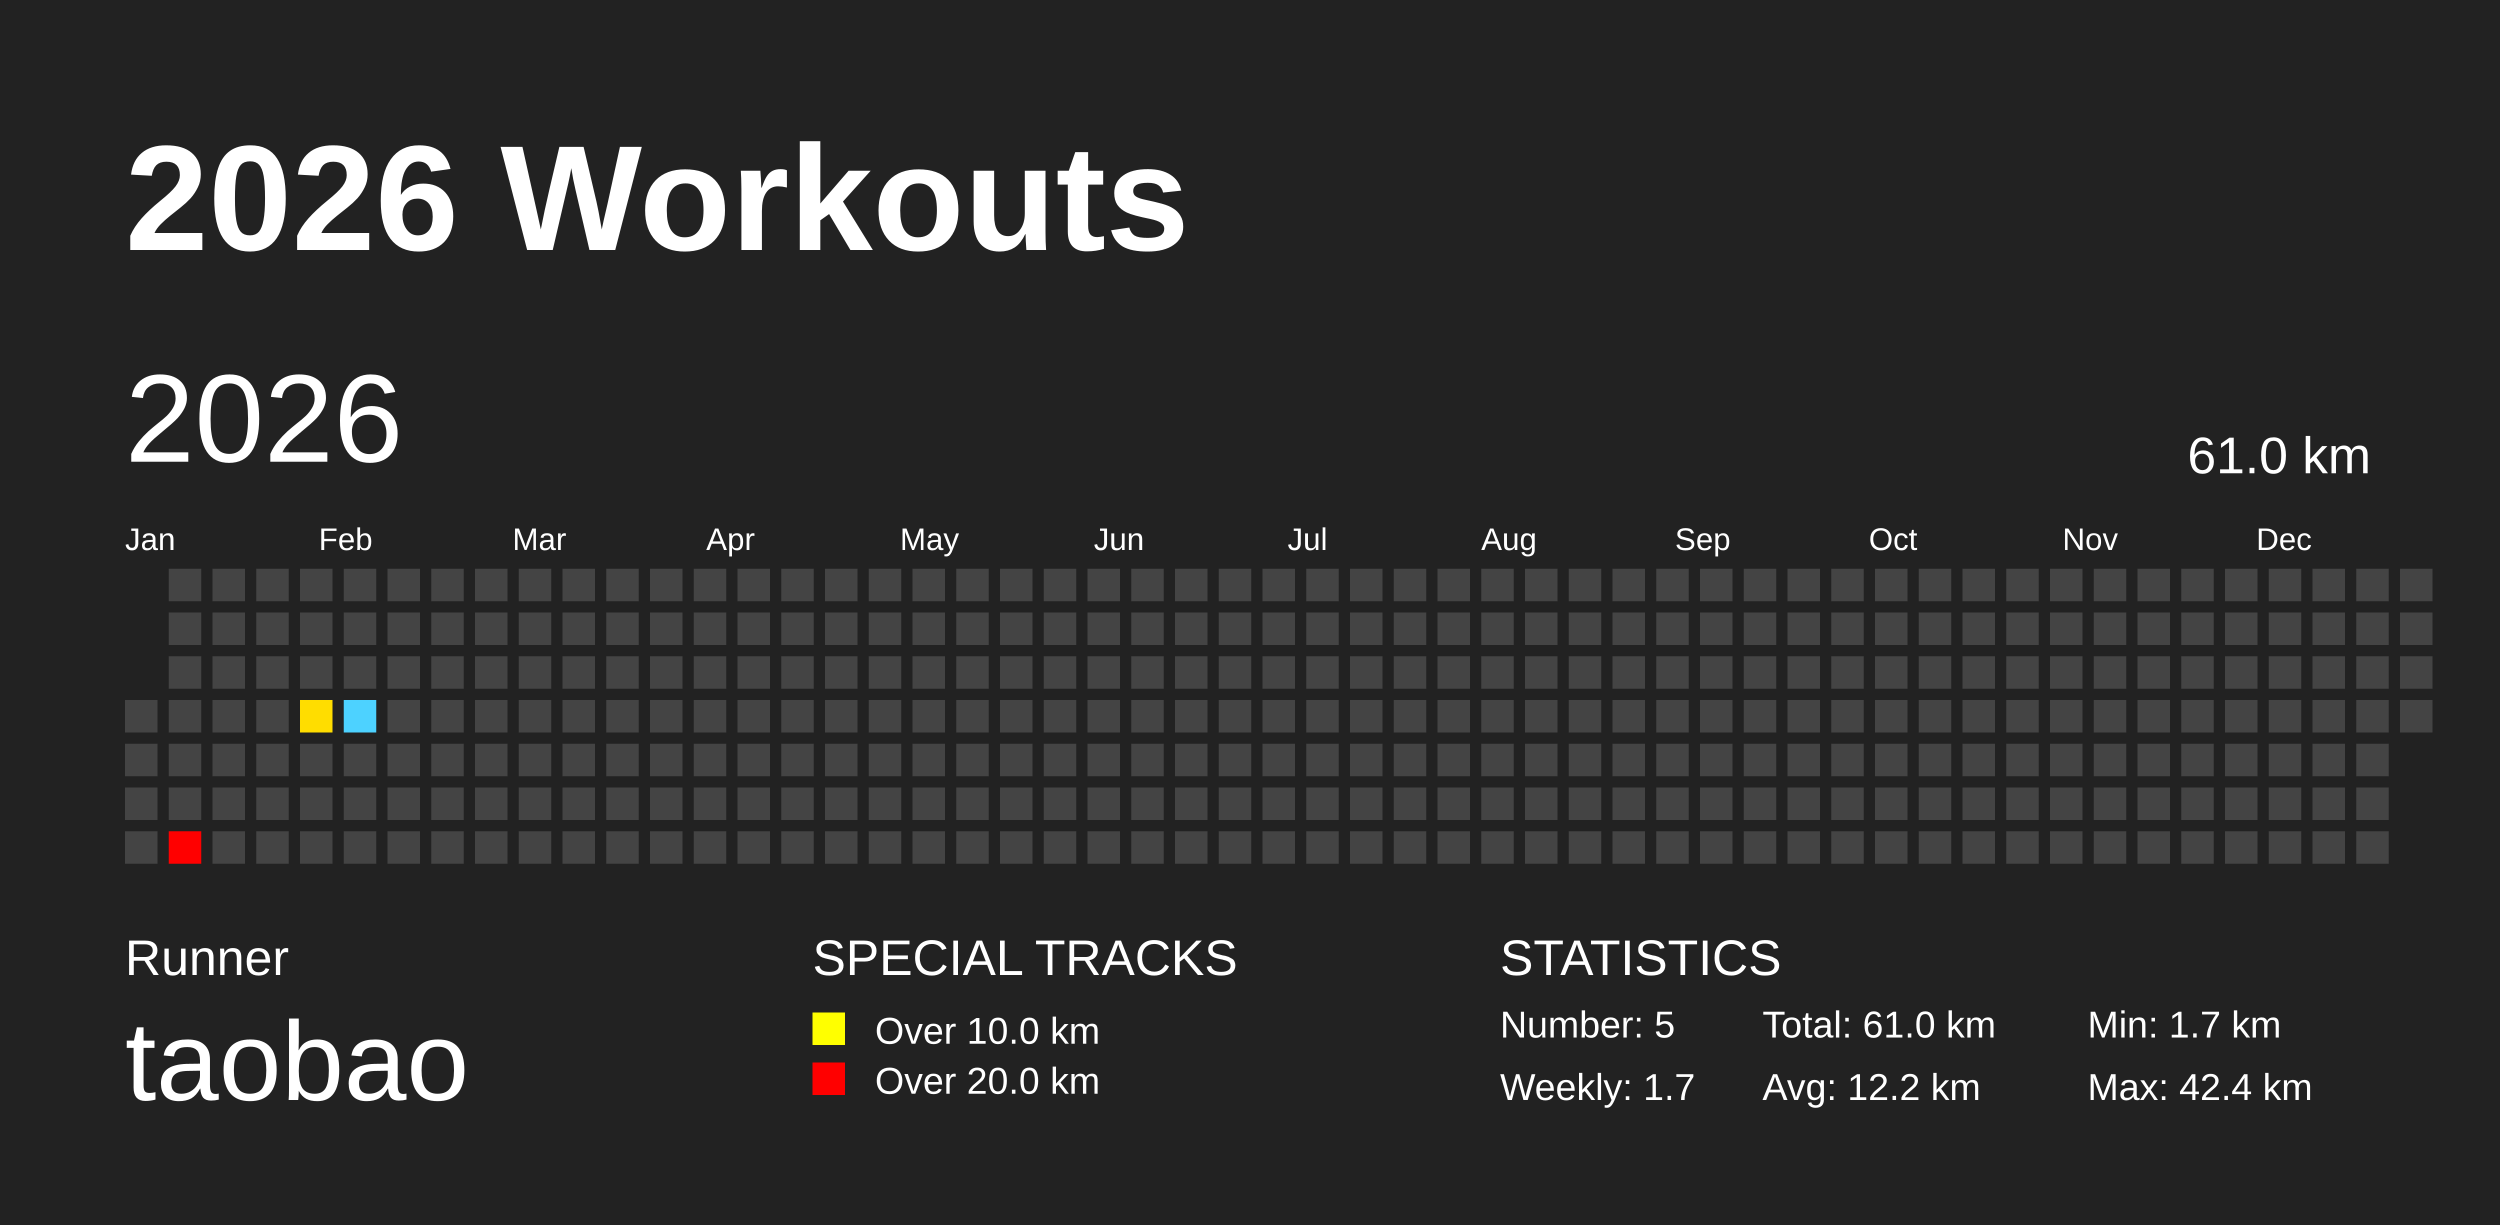
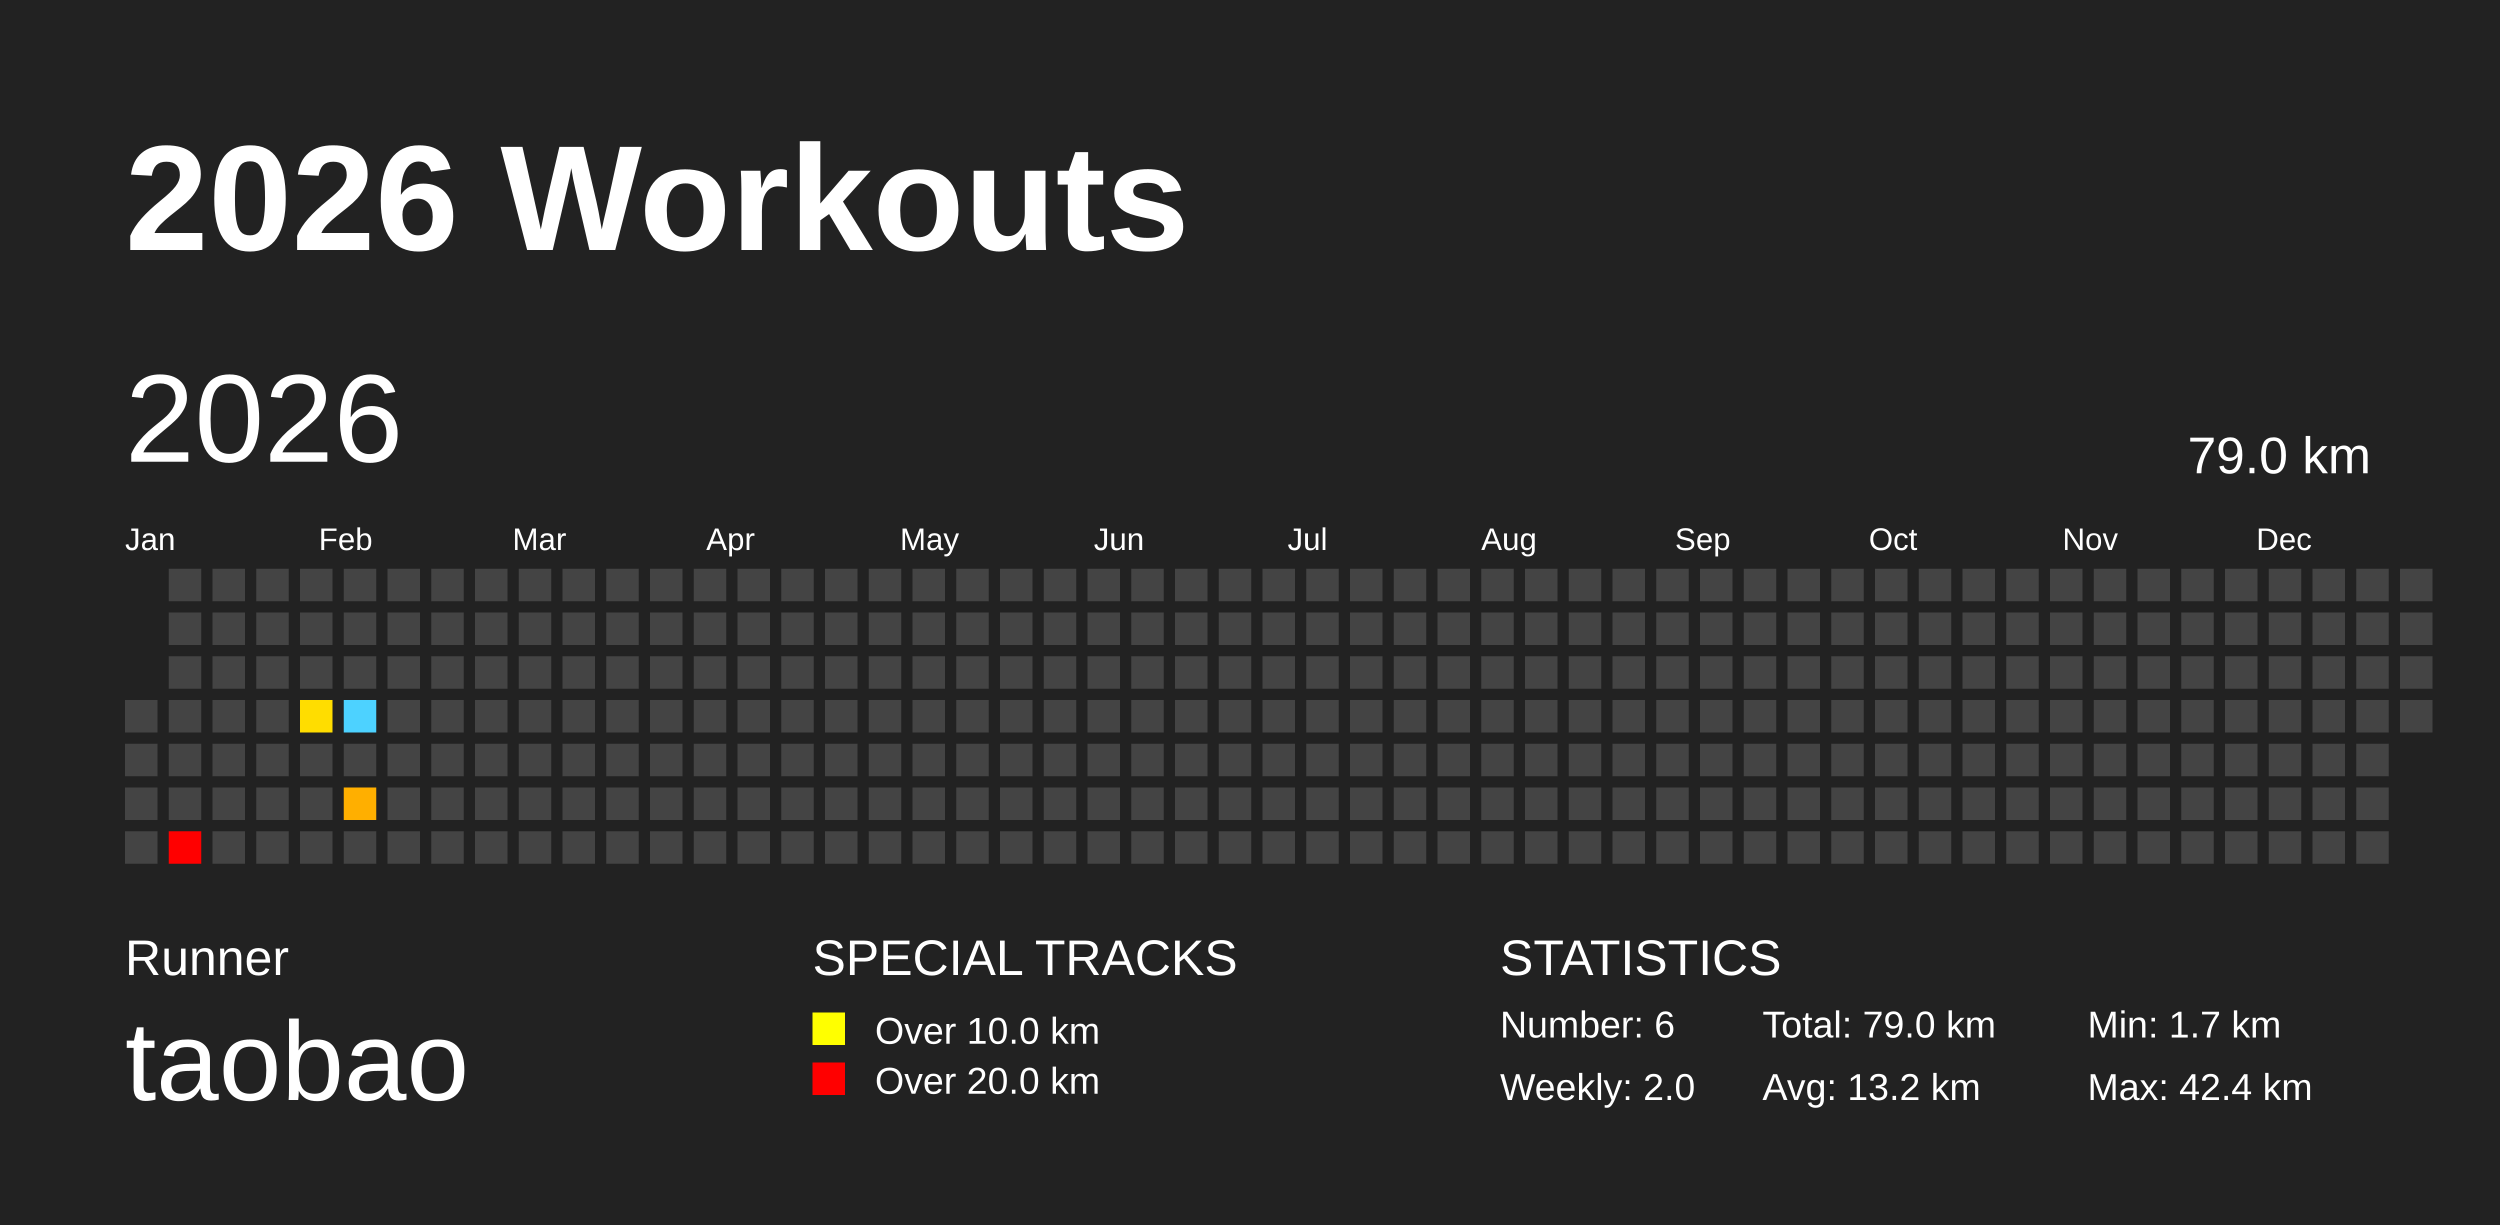
<svg xmlns="http://www.w3.org/2000/svg" baseProfile="full" height="98mm" version="1.1" viewBox="0,0,200,98" width="200mm">
  <defs />
  <rect fill="#222222" height="98" width="200" x="0" y="0" />
  <text fill="#FFFFFF" style="font-size:12px; font-family:Arial; font-weight:bold;" x="10" y="20">2026 Workouts</text>
  <text fill="#FFFFFF" style="font-size:4px; font-family:Arial" x="10" y="78">Runner</text>
  <text fill="#FFFFFF" style="font-size:9px; font-family:Arial" x="10" y="88">taobao</text>
  <text fill="#FFFFFF" style="font-size:4px; font-family:Arial" x="65" y="78">SPECIAL TRACKS</text>
  <rect fill="yellow" height="2.6" width="2.6" x="65" y="81" />
  <text fill="#FFFFFF" style="font-size:3px; font-family:Arial" x="70" y="83.5">Over 10.0 km</text>
  <rect fill="red" height="2.6" width="2.6" x="65" y="85" />
  <text fill="#FFFFFF" style="font-size:3px; font-family:Arial" x="70" y="87.5">Over 20.0 km</text>
  <text fill="#FFFFFF" style="font-size:4px; font-family:Arial" x="120" y="78">STATISTICS</text>
-   <text fill="#FFFFFF" style="font-size:3px; font-family:Arial" x="120" y="83">Number: 5</text>
-   <text fill="#FFFFFF" style="font-size:3px; font-family:Arial" x="120" y="88">Weekly: 1.7</text>
-   <text fill="#FFFFFF" style="font-size:3px; font-family:Arial" x="141" y="83">Total: 61.0 km</text>
-   <text fill="#FFFFFF" style="font-size:3px; font-family:Arial" x="141" y="88">Avg: 12.2 km</text>
+   <text fill="#FFFFFF" style="font-size:3px; font-family:Arial" x="120" y="83">Number: 6</text>
+   <text fill="#FFFFFF" style="font-size:3px; font-family:Arial" x="120" y="88">Weekly: 2.0</text>
+   <text fill="#FFFFFF" style="font-size:3px; font-family:Arial" x="141" y="83">Total: 79.0 km</text>
+   <text fill="#FFFFFF" style="font-size:3px; font-family:Arial" x="141" y="88">Avg: 13.2 km</text>
  <text fill="#FFFFFF" style="font-size:3px; font-family:Arial" x="167" y="83">Min: 1.7 km</text>
  <text fill="#FFFFFF" style="font-size:3px; font-family:Arial" x="167" y="88">Max: 42.4 km</text>
  <text dominant-baseline="hanging" fill="#FFFFFF" style="font-size:10.0px; font-family:Arial;" x="10" y="30">2026</text>
-   <text dominant-baseline="hanging" fill="#FFFFFF" style="font-size:4.125px; font-family:Arial;" x="175" y="35">61.0 km</text>
+   <text dominant-baseline="hanging" fill="#FFFFFF" style="font-size:4.125px; font-family:Arial;" x="175" y="35">79.0 km</text>
  <text fill="#FFFFFF" style="font-size:2.5px; font-family:Arial" x="10.0" y="44">Jan</text>
  <text fill="#FFFFFF" style="font-size:2.5px; font-family:Arial" x="25.5" y="44">Feb</text>
  <text fill="#FFFFFF" style="font-size:2.5px; font-family:Arial" x="41.0" y="44">Mar</text>
  <text fill="#FFFFFF" style="font-size:2.5px; font-family:Arial" x="56.5" y="44">Apr</text>
  <text fill="#FFFFFF" style="font-size:2.5px; font-family:Arial" x="72.0" y="44">May</text>
  <text fill="#FFFFFF" style="font-size:2.5px; font-family:Arial" x="87.5" y="44">Jun</text>
  <text fill="#FFFFFF" style="font-size:2.5px; font-family:Arial" x="103.0" y="44">Jul</text>
  <text fill="#FFFFFF" style="font-size:2.5px; font-family:Arial" x="118.5" y="44">Aug</text>
  <text fill="#FFFFFF" style="font-size:2.5px; font-family:Arial" x="134.0" y="44">Sep</text>
  <text fill="#FFFFFF" style="font-size:2.5px; font-family:Arial" x="149.5" y="44">Oct</text>
  <text fill="#FFFFFF" style="font-size:2.5px; font-family:Arial" x="165.0" y="44">Nov</text>
  <text fill="#FFFFFF" style="font-size:2.5px; font-family:Arial" x="180.5" y="44">Dec</text>
  <rect fill="#444444" height="2.6" width="2.6" x="10.0" y="56.0" />
  <rect fill="#444444" height="2.6" width="2.6" x="10.0" y="59.5" />
  <rect fill="#444444" height="2.6" width="2.6" x="10.0" y="63.0" />
  <rect fill="#444444" height="2.6" width="2.6" x="10.0" y="66.5" />
  <rect fill="#444444" height="2.6" width="2.6" x="13.5" y="45.5" />
  <rect fill="#444444" height="2.6" width="2.6" x="13.5" y="49.0" />
  <rect fill="#444444" height="2.6" width="2.6" x="13.5" y="52.5" />
  <rect fill="#444444" height="2.6" width="2.6" x="13.5" y="56.0" />
  <rect fill="#444444" height="2.6" width="2.6" x="13.5" y="59.5" />
  <rect fill="#444444" height="2.6" width="2.6" x="13.5" y="63.0" />
  <rect fill="red" height="2.6" width="2.6" x="13.5" y="66.5" />
  <rect fill="#444444" height="2.6" width="2.6" x="17.0" y="45.5" />
  <rect fill="#444444" height="2.6" width="2.6" x="17.0" y="49.0" />
  <rect fill="#444444" height="2.6" width="2.6" x="17.0" y="52.5" />
  <rect fill="#444444" height="2.6" width="2.6" x="17.0" y="56.0" />
  <rect fill="#444444" height="2.6" width="2.6" x="17.0" y="59.5" />
  <rect fill="#444444" height="2.6" width="2.6" x="17.0" y="63.0" />
  <rect fill="#444444" height="2.6" width="2.6" x="17.0" y="66.5" />
  <rect fill="#444444" height="2.6" width="2.6" x="20.5" y="45.5" />
  <rect fill="#444444" height="2.6" width="2.6" x="20.5" y="49.0" />
  <rect fill="#444444" height="2.6" width="2.6" x="20.5" y="52.5" />
  <rect fill="#444444" height="2.6" width="2.6" x="20.5" y="56.0" />
  <rect fill="#444444" height="2.6" width="2.6" x="20.5" y="59.5" />
  <rect fill="#444444" height="2.6" width="2.6" x="20.5" y="63.0" />
  <rect fill="#444444" height="2.6" width="2.6" x="20.5" y="66.5" />
  <rect fill="#444444" height="2.6" width="2.6" x="24.0" y="45.5" />
  <rect fill="#444444" height="2.6" width="2.6" x="24.0" y="49.0" />
  <rect fill="#444444" height="2.6" width="2.6" x="24.0" y="52.5" />
  <rect fill="#ffdd00" height="2.6" width="2.6" x="24.0" y="56.0" />
  <rect fill="#444444" height="2.6" width="2.6" x="24.0" y="59.5" />
  <rect fill="#444444" height="2.6" width="2.6" x="24.0" y="63.0" />
  <rect fill="#444444" height="2.6" width="2.6" x="24.0" y="66.5" />
  <rect fill="#444444" height="2.6" width="2.6" x="27.5" y="45.5" />
  <rect fill="#444444" height="2.6" width="2.6" x="27.5" y="49.0" />
  <rect fill="#444444" height="2.6" width="2.6" x="27.5" y="52.5" />
  <rect fill="#4dd2ff" height="2.6" width="2.6" x="27.5" y="56.0" />
  <rect fill="#444444" height="2.6" width="2.6" x="27.5" y="59.5" />
-   <rect fill="#444444" height="2.6" width="2.6" x="27.5" y="63.0" />
+   <rect fill="#ffaf00" height="2.6" width="2.6" x="27.5" y="63.0" />
  <rect fill="#444444" height="2.6" width="2.6" x="27.5" y="66.5" />
  <rect fill="#444444" height="2.6" width="2.6" x="31.0" y="45.5" />
  <rect fill="#444444" height="2.6" width="2.6" x="31.0" y="49.0" />
  <rect fill="#444444" height="2.6" width="2.6" x="31.0" y="52.5" />
  <rect fill="#444444" height="2.6" width="2.6" x="31.0" y="56.0" />
  <rect fill="#444444" height="2.6" width="2.6" x="31.0" y="59.5" />
  <rect fill="#444444" height="2.6" width="2.6" x="31.0" y="63.0" />
  <rect fill="#444444" height="2.6" width="2.6" x="31.0" y="66.5" />
  <rect fill="#444444" height="2.6" width="2.6" x="34.5" y="45.5" />
  <rect fill="#444444" height="2.6" width="2.6" x="34.5" y="49.0" />
  <rect fill="#444444" height="2.6" width="2.6" x="34.5" y="52.5" />
  <rect fill="#444444" height="2.6" width="2.6" x="34.5" y="56.0" />
  <rect fill="#444444" height="2.6" width="2.6" x="34.5" y="59.5" />
  <rect fill="#444444" height="2.6" width="2.6" x="34.5" y="63.0" />
  <rect fill="#444444" height="2.6" width="2.6" x="34.5" y="66.5" />
  <rect fill="#444444" height="2.6" width="2.6" x="38.0" y="45.5" />
  <rect fill="#444444" height="2.6" width="2.6" x="38.0" y="49.0" />
  <rect fill="#444444" height="2.6" width="2.6" x="38.0" y="52.5" />
  <rect fill="#444444" height="2.6" width="2.6" x="38.0" y="56.0" />
  <rect fill="#444444" height="2.6" width="2.6" x="38.0" y="59.5" />
  <rect fill="#444444" height="2.6" width="2.6" x="38.0" y="63.0" />
  <rect fill="#444444" height="2.6" width="2.6" x="38.0" y="66.5" />
  <rect fill="#444444" height="2.6" width="2.6" x="41.5" y="45.5" />
  <rect fill="#444444" height="2.6" width="2.6" x="41.5" y="49.0" />
  <rect fill="#444444" height="2.6" width="2.6" x="41.5" y="52.5" />
  <rect fill="#444444" height="2.6" width="2.6" x="41.5" y="56.0" />
  <rect fill="#444444" height="2.6" width="2.6" x="41.5" y="59.5" />
  <rect fill="#444444" height="2.6" width="2.6" x="41.5" y="63.0" />
  <rect fill="#444444" height="2.6" width="2.6" x="41.5" y="66.5" />
  <rect fill="#444444" height="2.6" width="2.6" x="45.0" y="45.5" />
  <rect fill="#444444" height="2.6" width="2.6" x="45.0" y="49.0" />
  <rect fill="#444444" height="2.6" width="2.6" x="45.0" y="52.5" />
  <rect fill="#444444" height="2.6" width="2.6" x="45.0" y="56.0" />
  <rect fill="#444444" height="2.6" width="2.6" x="45.0" y="59.5" />
  <rect fill="#444444" height="2.6" width="2.6" x="45.0" y="63.0" />
  <rect fill="#444444" height="2.6" width="2.6" x="45.0" y="66.5" />
  <rect fill="#444444" height="2.6" width="2.6" x="48.5" y="45.5" />
  <rect fill="#444444" height="2.6" width="2.6" x="48.5" y="49.0" />
  <rect fill="#444444" height="2.6" width="2.6" x="48.5" y="52.5" />
  <rect fill="#444444" height="2.6" width="2.6" x="48.5" y="56.0" />
  <rect fill="#444444" height="2.6" width="2.6" x="48.5" y="59.5" />
  <rect fill="#444444" height="2.6" width="2.6" x="48.5" y="63.0" />
  <rect fill="#444444" height="2.6" width="2.6" x="48.5" y="66.5" />
  <rect fill="#444444" height="2.6" width="2.6" x="52.0" y="45.5" />
  <rect fill="#444444" height="2.6" width="2.6" x="52.0" y="49.0" />
  <rect fill="#444444" height="2.6" width="2.6" x="52.0" y="52.5" />
  <rect fill="#444444" height="2.6" width="2.6" x="52.0" y="56.0" />
  <rect fill="#444444" height="2.6" width="2.6" x="52.0" y="59.5" />
  <rect fill="#444444" height="2.6" width="2.6" x="52.0" y="63.0" />
  <rect fill="#444444" height="2.6" width="2.6" x="52.0" y="66.5" />
  <rect fill="#444444" height="2.6" width="2.6" x="55.5" y="45.5" />
  <rect fill="#444444" height="2.6" width="2.6" x="55.5" y="49.0" />
  <rect fill="#444444" height="2.6" width="2.6" x="55.5" y="52.5" />
  <rect fill="#444444" height="2.6" width="2.6" x="55.5" y="56.0" />
  <rect fill="#444444" height="2.6" width="2.6" x="55.5" y="59.5" />
  <rect fill="#444444" height="2.6" width="2.6" x="55.5" y="63.0" />
  <rect fill="#444444" height="2.6" width="2.6" x="55.5" y="66.5" />
  <rect fill="#444444" height="2.6" width="2.6" x="59.0" y="45.5" />
  <rect fill="#444444" height="2.6" width="2.6" x="59.0" y="49.0" />
  <rect fill="#444444" height="2.6" width="2.6" x="59.0" y="52.5" />
  <rect fill="#444444" height="2.6" width="2.6" x="59.0" y="56.0" />
  <rect fill="#444444" height="2.6" width="2.6" x="59.0" y="59.5" />
  <rect fill="#444444" height="2.6" width="2.6" x="59.0" y="63.0" />
  <rect fill="#444444" height="2.6" width="2.6" x="59.0" y="66.5" />
  <rect fill="#444444" height="2.6" width="2.6" x="62.5" y="45.5" />
  <rect fill="#444444" height="2.6" width="2.6" x="62.5" y="49.0" />
  <rect fill="#444444" height="2.6" width="2.6" x="62.5" y="52.5" />
  <rect fill="#444444" height="2.6" width="2.6" x="62.5" y="56.0" />
  <rect fill="#444444" height="2.6" width="2.6" x="62.5" y="59.5" />
  <rect fill="#444444" height="2.6" width="2.6" x="62.5" y="63.0" />
  <rect fill="#444444" height="2.6" width="2.6" x="62.5" y="66.5" />
  <rect fill="#444444" height="2.6" width="2.6" x="66.0" y="45.5" />
  <rect fill="#444444" height="2.6" width="2.6" x="66.0" y="49.0" />
  <rect fill="#444444" height="2.6" width="2.6" x="66.0" y="52.5" />
  <rect fill="#444444" height="2.6" width="2.6" x="66.0" y="56.0" />
  <rect fill="#444444" height="2.6" width="2.6" x="66.0" y="59.5" />
  <rect fill="#444444" height="2.6" width="2.6" x="66.0" y="63.0" />
  <rect fill="#444444" height="2.6" width="2.6" x="66.0" y="66.5" />
  <rect fill="#444444" height="2.6" width="2.6" x="69.5" y="45.5" />
  <rect fill="#444444" height="2.6" width="2.6" x="69.5" y="49.0" />
  <rect fill="#444444" height="2.6" width="2.6" x="69.5" y="52.5" />
  <rect fill="#444444" height="2.6" width="2.6" x="69.5" y="56.0" />
  <rect fill="#444444" height="2.6" width="2.6" x="69.5" y="59.5" />
  <rect fill="#444444" height="2.6" width="2.6" x="69.5" y="63.0" />
  <rect fill="#444444" height="2.6" width="2.6" x="69.5" y="66.5" />
  <rect fill="#444444" height="2.6" width="2.6" x="73.0" y="45.5" />
  <rect fill="#444444" height="2.6" width="2.6" x="73.0" y="49.0" />
  <rect fill="#444444" height="2.6" width="2.6" x="73.0" y="52.5" />
  <rect fill="#444444" height="2.6" width="2.6" x="73.0" y="56.0" />
  <rect fill="#444444" height="2.6" width="2.6" x="73.0" y="59.5" />
  <rect fill="#444444" height="2.6" width="2.6" x="73.0" y="63.0" />
  <rect fill="#444444" height="2.6" width="2.6" x="73.0" y="66.5" />
  <rect fill="#444444" height="2.6" width="2.6" x="76.5" y="45.5" />
  <rect fill="#444444" height="2.6" width="2.6" x="76.5" y="49.0" />
  <rect fill="#444444" height="2.6" width="2.6" x="76.5" y="52.5" />
  <rect fill="#444444" height="2.6" width="2.6" x="76.5" y="56.0" />
  <rect fill="#444444" height="2.6" width="2.6" x="76.5" y="59.5" />
  <rect fill="#444444" height="2.6" width="2.6" x="76.5" y="63.0" />
  <rect fill="#444444" height="2.6" width="2.6" x="76.5" y="66.5" />
  <rect fill="#444444" height="2.6" width="2.6" x="80.0" y="45.5" />
  <rect fill="#444444" height="2.6" width="2.6" x="80.0" y="49.0" />
  <rect fill="#444444" height="2.6" width="2.6" x="80.0" y="52.5" />
  <rect fill="#444444" height="2.6" width="2.6" x="80.0" y="56.0" />
  <rect fill="#444444" height="2.6" width="2.6" x="80.0" y="59.5" />
  <rect fill="#444444" height="2.6" width="2.6" x="80.0" y="63.0" />
  <rect fill="#444444" height="2.6" width="2.6" x="80.0" y="66.5" />
  <rect fill="#444444" height="2.6" width="2.6" x="83.5" y="45.5" />
  <rect fill="#444444" height="2.6" width="2.6" x="83.5" y="49.0" />
  <rect fill="#444444" height="2.6" width="2.6" x="83.5" y="52.5" />
  <rect fill="#444444" height="2.6" width="2.6" x="83.5" y="56.0" />
  <rect fill="#444444" height="2.6" width="2.6" x="83.5" y="59.5" />
  <rect fill="#444444" height="2.6" width="2.6" x="83.5" y="63.0" />
  <rect fill="#444444" height="2.6" width="2.6" x="83.5" y="66.5" />
  <rect fill="#444444" height="2.6" width="2.6" x="87.0" y="45.5" />
  <rect fill="#444444" height="2.6" width="2.6" x="87.0" y="49.0" />
  <rect fill="#444444" height="2.6" width="2.6" x="87.0" y="52.5" />
  <rect fill="#444444" height="2.6" width="2.6" x="87.0" y="56.0" />
  <rect fill="#444444" height="2.6" width="2.6" x="87.0" y="59.5" />
  <rect fill="#444444" height="2.6" width="2.6" x="87.0" y="63.0" />
  <rect fill="#444444" height="2.6" width="2.6" x="87.0" y="66.5" />
  <rect fill="#444444" height="2.6" width="2.6" x="90.5" y="45.5" />
  <rect fill="#444444" height="2.6" width="2.6" x="90.5" y="49.0" />
  <rect fill="#444444" height="2.6" width="2.6" x="90.5" y="52.5" />
  <rect fill="#444444" height="2.6" width="2.6" x="90.5" y="56.0" />
  <rect fill="#444444" height="2.6" width="2.6" x="90.5" y="59.5" />
  <rect fill="#444444" height="2.6" width="2.6" x="90.5" y="63.0" />
  <rect fill="#444444" height="2.6" width="2.6" x="90.5" y="66.5" />
  <rect fill="#444444" height="2.6" width="2.6" x="94.0" y="45.5" />
  <rect fill="#444444" height="2.6" width="2.6" x="94.0" y="49.0" />
  <rect fill="#444444" height="2.6" width="2.6" x="94.0" y="52.5" />
  <rect fill="#444444" height="2.6" width="2.6" x="94.0" y="56.0" />
  <rect fill="#444444" height="2.6" width="2.6" x="94.0" y="59.5" />
  <rect fill="#444444" height="2.6" width="2.6" x="94.0" y="63.0" />
  <rect fill="#444444" height="2.6" width="2.6" x="94.0" y="66.5" />
  <rect fill="#444444" height="2.6" width="2.6" x="97.5" y="45.5" />
  <rect fill="#444444" height="2.6" width="2.6" x="97.5" y="49.0" />
  <rect fill="#444444" height="2.6" width="2.6" x="97.5" y="52.5" />
  <rect fill="#444444" height="2.6" width="2.6" x="97.5" y="56.0" />
  <rect fill="#444444" height="2.6" width="2.6" x="97.5" y="59.5" />
  <rect fill="#444444" height="2.6" width="2.6" x="97.5" y="63.0" />
  <rect fill="#444444" height="2.6" width="2.6" x="97.5" y="66.5" />
  <rect fill="#444444" height="2.6" width="2.6" x="101.0" y="45.5" />
  <rect fill="#444444" height="2.6" width="2.6" x="101.0" y="49.0" />
  <rect fill="#444444" height="2.6" width="2.6" x="101.0" y="52.5" />
  <rect fill="#444444" height="2.6" width="2.6" x="101.0" y="56.0" />
  <rect fill="#444444" height="2.6" width="2.6" x="101.0" y="59.5" />
  <rect fill="#444444" height="2.6" width="2.6" x="101.0" y="63.0" />
  <rect fill="#444444" height="2.6" width="2.6" x="101.0" y="66.5" />
  <rect fill="#444444" height="2.6" width="2.6" x="104.5" y="45.5" />
  <rect fill="#444444" height="2.6" width="2.6" x="104.5" y="49.0" />
  <rect fill="#444444" height="2.6" width="2.6" x="104.5" y="52.5" />
  <rect fill="#444444" height="2.6" width="2.6" x="104.5" y="56.0" />
  <rect fill="#444444" height="2.6" width="2.6" x="104.5" y="59.5" />
  <rect fill="#444444" height="2.6" width="2.6" x="104.5" y="63.0" />
  <rect fill="#444444" height="2.6" width="2.6" x="104.5" y="66.5" />
  <rect fill="#444444" height="2.6" width="2.6" x="108.0" y="45.5" />
  <rect fill="#444444" height="2.6" width="2.6" x="108.0" y="49.0" />
  <rect fill="#444444" height="2.6" width="2.6" x="108.0" y="52.5" />
  <rect fill="#444444" height="2.6" width="2.6" x="108.0" y="56.0" />
  <rect fill="#444444" height="2.6" width="2.6" x="108.0" y="59.5" />
  <rect fill="#444444" height="2.6" width="2.6" x="108.0" y="63.0" />
  <rect fill="#444444" height="2.6" width="2.6" x="108.0" y="66.5" />
  <rect fill="#444444" height="2.6" width="2.6" x="111.5" y="45.5" />
  <rect fill="#444444" height="2.6" width="2.6" x="111.5" y="49.0" />
  <rect fill="#444444" height="2.6" width="2.6" x="111.5" y="52.5" />
  <rect fill="#444444" height="2.6" width="2.6" x="111.5" y="56.0" />
  <rect fill="#444444" height="2.6" width="2.6" x="111.5" y="59.5" />
  <rect fill="#444444" height="2.6" width="2.6" x="111.5" y="63.0" />
  <rect fill="#444444" height="2.6" width="2.6" x="111.5" y="66.5" />
  <rect fill="#444444" height="2.6" width="2.6" x="115.0" y="45.5" />
  <rect fill="#444444" height="2.6" width="2.6" x="115.0" y="49.0" />
  <rect fill="#444444" height="2.6" width="2.6" x="115.0" y="52.5" />
  <rect fill="#444444" height="2.6" width="2.6" x="115.0" y="56.0" />
  <rect fill="#444444" height="2.6" width="2.6" x="115.0" y="59.5" />
  <rect fill="#444444" height="2.6" width="2.6" x="115.0" y="63.0" />
  <rect fill="#444444" height="2.6" width="2.6" x="115.0" y="66.5" />
  <rect fill="#444444" height="2.6" width="2.6" x="118.5" y="45.5" />
  <rect fill="#444444" height="2.6" width="2.6" x="118.5" y="49.0" />
  <rect fill="#444444" height="2.6" width="2.6" x="118.5" y="52.5" />
  <rect fill="#444444" height="2.6" width="2.6" x="118.5" y="56.0" />
  <rect fill="#444444" height="2.6" width="2.6" x="118.5" y="59.5" />
  <rect fill="#444444" height="2.6" width="2.6" x="118.5" y="63.0" />
  <rect fill="#444444" height="2.6" width="2.6" x="118.5" y="66.5" />
  <rect fill="#444444" height="2.6" width="2.6" x="122.0" y="45.5" />
  <rect fill="#444444" height="2.6" width="2.6" x="122.0" y="49.0" />
  <rect fill="#444444" height="2.6" width="2.6" x="122.0" y="52.5" />
  <rect fill="#444444" height="2.6" width="2.6" x="122.0" y="56.0" />
  <rect fill="#444444" height="2.6" width="2.6" x="122.0" y="59.5" />
  <rect fill="#444444" height="2.6" width="2.6" x="122.0" y="63.0" />
  <rect fill="#444444" height="2.6" width="2.6" x="122.0" y="66.5" />
  <rect fill="#444444" height="2.6" width="2.6" x="125.5" y="45.5" />
  <rect fill="#444444" height="2.6" width="2.6" x="125.5" y="49.0" />
  <rect fill="#444444" height="2.6" width="2.6" x="125.5" y="52.5" />
  <rect fill="#444444" height="2.6" width="2.6" x="125.5" y="56.0" />
  <rect fill="#444444" height="2.6" width="2.6" x="125.5" y="59.5" />
  <rect fill="#444444" height="2.6" width="2.6" x="125.5" y="63.0" />
  <rect fill="#444444" height="2.6" width="2.6" x="125.5" y="66.5" />
  <rect fill="#444444" height="2.6" width="2.6" x="129.0" y="45.5" />
  <rect fill="#444444" height="2.6" width="2.6" x="129.0" y="49.0" />
  <rect fill="#444444" height="2.6" width="2.6" x="129.0" y="52.5" />
  <rect fill="#444444" height="2.6" width="2.6" x="129.0" y="56.0" />
  <rect fill="#444444" height="2.6" width="2.6" x="129.0" y="59.5" />
  <rect fill="#444444" height="2.6" width="2.6" x="129.0" y="63.0" />
  <rect fill="#444444" height="2.6" width="2.6" x="129.0" y="66.5" />
  <rect fill="#444444" height="2.6" width="2.6" x="132.5" y="45.5" />
  <rect fill="#444444" height="2.6" width="2.6" x="132.5" y="49.0" />
  <rect fill="#444444" height="2.6" width="2.6" x="132.5" y="52.5" />
  <rect fill="#444444" height="2.6" width="2.6" x="132.5" y="56.0" />
  <rect fill="#444444" height="2.6" width="2.6" x="132.5" y="59.5" />
  <rect fill="#444444" height="2.6" width="2.6" x="132.5" y="63.0" />
  <rect fill="#444444" height="2.6" width="2.6" x="132.5" y="66.5" />
  <rect fill="#444444" height="2.6" width="2.6" x="136.0" y="45.5" />
  <rect fill="#444444" height="2.6" width="2.6" x="136.0" y="49.0" />
  <rect fill="#444444" height="2.6" width="2.6" x="136.0" y="52.5" />
  <rect fill="#444444" height="2.6" width="2.6" x="136.0" y="56.0" />
  <rect fill="#444444" height="2.6" width="2.6" x="136.0" y="59.5" />
  <rect fill="#444444" height="2.6" width="2.6" x="136.0" y="63.0" />
  <rect fill="#444444" height="2.6" width="2.6" x="136.0" y="66.5" />
  <rect fill="#444444" height="2.6" width="2.6" x="139.5" y="45.5" />
  <rect fill="#444444" height="2.6" width="2.6" x="139.5" y="49.0" />
  <rect fill="#444444" height="2.6" width="2.6" x="139.5" y="52.5" />
  <rect fill="#444444" height="2.6" width="2.6" x="139.5" y="56.0" />
  <rect fill="#444444" height="2.6" width="2.6" x="139.5" y="59.5" />
  <rect fill="#444444" height="2.6" width="2.6" x="139.5" y="63.0" />
  <rect fill="#444444" height="2.6" width="2.6" x="139.5" y="66.5" />
  <rect fill="#444444" height="2.6" width="2.6" x="143.0" y="45.5" />
  <rect fill="#444444" height="2.6" width="2.6" x="143.0" y="49.0" />
  <rect fill="#444444" height="2.6" width="2.6" x="143.0" y="52.5" />
  <rect fill="#444444" height="2.6" width="2.6" x="143.0" y="56.0" />
  <rect fill="#444444" height="2.6" width="2.6" x="143.0" y="59.5" />
  <rect fill="#444444" height="2.6" width="2.6" x="143.0" y="63.0" />
  <rect fill="#444444" height="2.6" width="2.6" x="143.0" y="66.5" />
  <rect fill="#444444" height="2.6" width="2.6" x="146.5" y="45.5" />
  <rect fill="#444444" height="2.6" width="2.6" x="146.5" y="49.0" />
  <rect fill="#444444" height="2.6" width="2.6" x="146.5" y="52.5" />
  <rect fill="#444444" height="2.6" width="2.6" x="146.5" y="56.0" />
  <rect fill="#444444" height="2.6" width="2.6" x="146.5" y="59.5" />
  <rect fill="#444444" height="2.6" width="2.6" x="146.5" y="63.0" />
  <rect fill="#444444" height="2.6" width="2.6" x="146.5" y="66.5" />
  <rect fill="#444444" height="2.6" width="2.6" x="150.0" y="45.5" />
  <rect fill="#444444" height="2.6" width="2.6" x="150.0" y="49.0" />
  <rect fill="#444444" height="2.6" width="2.6" x="150.0" y="52.5" />
  <rect fill="#444444" height="2.6" width="2.6" x="150.0" y="56.0" />
  <rect fill="#444444" height="2.6" width="2.6" x="150.0" y="59.5" />
  <rect fill="#444444" height="2.6" width="2.6" x="150.0" y="63.0" />
  <rect fill="#444444" height="2.6" width="2.6" x="150.0" y="66.5" />
  <rect fill="#444444" height="2.6" width="2.6" x="153.5" y="45.5" />
  <rect fill="#444444" height="2.6" width="2.6" x="153.5" y="49.0" />
  <rect fill="#444444" height="2.6" width="2.6" x="153.5" y="52.5" />
  <rect fill="#444444" height="2.6" width="2.6" x="153.5" y="56.0" />
  <rect fill="#444444" height="2.6" width="2.6" x="153.5" y="59.5" />
  <rect fill="#444444" height="2.6" width="2.6" x="153.5" y="63.0" />
  <rect fill="#444444" height="2.6" width="2.6" x="153.5" y="66.5" />
  <rect fill="#444444" height="2.6" width="2.6" x="157.0" y="45.5" />
  <rect fill="#444444" height="2.6" width="2.6" x="157.0" y="49.0" />
  <rect fill="#444444" height="2.6" width="2.6" x="157.0" y="52.5" />
  <rect fill="#444444" height="2.6" width="2.6" x="157.0" y="56.0" />
  <rect fill="#444444" height="2.6" width="2.6" x="157.0" y="59.5" />
  <rect fill="#444444" height="2.6" width="2.6" x="157.0" y="63.0" />
  <rect fill="#444444" height="2.6" width="2.6" x="157.0" y="66.5" />
  <rect fill="#444444" height="2.6" width="2.6" x="160.5" y="45.5" />
  <rect fill="#444444" height="2.6" width="2.6" x="160.5" y="49.0" />
  <rect fill="#444444" height="2.6" width="2.6" x="160.5" y="52.5" />
  <rect fill="#444444" height="2.6" width="2.6" x="160.5" y="56.0" />
  <rect fill="#444444" height="2.6" width="2.6" x="160.5" y="59.5" />
  <rect fill="#444444" height="2.6" width="2.6" x="160.5" y="63.0" />
  <rect fill="#444444" height="2.6" width="2.6" x="160.5" y="66.5" />
  <rect fill="#444444" height="2.6" width="2.6" x="164.0" y="45.5" />
  <rect fill="#444444" height="2.6" width="2.6" x="164.0" y="49.0" />
  <rect fill="#444444" height="2.6" width="2.6" x="164.0" y="52.5" />
  <rect fill="#444444" height="2.6" width="2.6" x="164.0" y="56.0" />
  <rect fill="#444444" height="2.6" width="2.6" x="164.0" y="59.5" />
  <rect fill="#444444" height="2.6" width="2.6" x="164.0" y="63.0" />
  <rect fill="#444444" height="2.6" width="2.6" x="164.0" y="66.5" />
  <rect fill="#444444" height="2.6" width="2.6" x="167.5" y="45.5" />
  <rect fill="#444444" height="2.6" width="2.6" x="167.5" y="49.0" />
  <rect fill="#444444" height="2.6" width="2.6" x="167.5" y="52.5" />
  <rect fill="#444444" height="2.6" width="2.6" x="167.5" y="56.0" />
  <rect fill="#444444" height="2.6" width="2.6" x="167.5" y="59.5" />
  <rect fill="#444444" height="2.6" width="2.6" x="167.5" y="63.0" />
  <rect fill="#444444" height="2.6" width="2.6" x="167.5" y="66.5" />
  <rect fill="#444444" height="2.6" width="2.6" x="171.0" y="45.5" />
  <rect fill="#444444" height="2.6" width="2.6" x="171.0" y="49.0" />
  <rect fill="#444444" height="2.6" width="2.6" x="171.0" y="52.5" />
  <rect fill="#444444" height="2.6" width="2.6" x="171.0" y="56.0" />
  <rect fill="#444444" height="2.6" width="2.6" x="171.0" y="59.5" />
  <rect fill="#444444" height="2.6" width="2.6" x="171.0" y="63.0" />
  <rect fill="#444444" height="2.6" width="2.6" x="171.0" y="66.5" />
  <rect fill="#444444" height="2.6" width="2.6" x="174.5" y="45.5" />
  <rect fill="#444444" height="2.6" width="2.6" x="174.5" y="49.0" />
  <rect fill="#444444" height="2.6" width="2.6" x="174.5" y="52.5" />
  <rect fill="#444444" height="2.6" width="2.6" x="174.5" y="56.0" />
  <rect fill="#444444" height="2.6" width="2.6" x="174.5" y="59.5" />
  <rect fill="#444444" height="2.6" width="2.6" x="174.5" y="63.0" />
  <rect fill="#444444" height="2.6" width="2.6" x="174.5" y="66.5" />
  <rect fill="#444444" height="2.6" width="2.6" x="178.0" y="45.5" />
  <rect fill="#444444" height="2.6" width="2.6" x="178.0" y="49.0" />
  <rect fill="#444444" height="2.6" width="2.6" x="178.0" y="52.5" />
  <rect fill="#444444" height="2.6" width="2.6" x="178.0" y="56.0" />
  <rect fill="#444444" height="2.6" width="2.6" x="178.0" y="59.5" />
  <rect fill="#444444" height="2.6" width="2.6" x="178.0" y="63.0" />
  <rect fill="#444444" height="2.6" width="2.6" x="178.0" y="66.5" />
  <rect fill="#444444" height="2.6" width="2.6" x="181.5" y="45.5" />
  <rect fill="#444444" height="2.6" width="2.6" x="181.5" y="49.0" />
  <rect fill="#444444" height="2.6" width="2.6" x="181.5" y="52.5" />
  <rect fill="#444444" height="2.6" width="2.6" x="181.5" y="56.0" />
  <rect fill="#444444" height="2.6" width="2.6" x="181.5" y="59.5" />
  <rect fill="#444444" height="2.6" width="2.6" x="181.5" y="63.0" />
  <rect fill="#444444" height="2.6" width="2.6" x="181.5" y="66.5" />
  <rect fill="#444444" height="2.6" width="2.6" x="185.0" y="45.5" />
  <rect fill="#444444" height="2.6" width="2.6" x="185.0" y="49.0" />
  <rect fill="#444444" height="2.6" width="2.6" x="185.0" y="52.5" />
  <rect fill="#444444" height="2.6" width="2.6" x="185.0" y="56.0" />
  <rect fill="#444444" height="2.6" width="2.6" x="185.0" y="59.5" />
  <rect fill="#444444" height="2.6" width="2.6" x="185.0" y="63.0" />
  <rect fill="#444444" height="2.6" width="2.6" x="185.0" y="66.5" />
  <rect fill="#444444" height="2.6" width="2.6" x="188.5" y="45.5" />
  <rect fill="#444444" height="2.6" width="2.6" x="188.5" y="49.0" />
  <rect fill="#444444" height="2.6" width="2.6" x="188.5" y="52.5" />
  <rect fill="#444444" height="2.6" width="2.6" x="188.5" y="56.0" />
  <rect fill="#444444" height="2.6" width="2.6" x="188.5" y="59.5" />
  <rect fill="#444444" height="2.6" width="2.6" x="188.5" y="63.0" />
  <rect fill="#444444" height="2.6" width="2.6" x="188.5" y="66.5" />
  <rect fill="#444444" height="2.6" width="2.6" x="192.0" y="45.5" />
  <rect fill="#444444" height="2.6" width="2.6" x="192.0" y="49.0" />
  <rect fill="#444444" height="2.6" width="2.6" x="192.0" y="52.5" />
  <rect fill="#444444" height="2.6" width="2.6" x="192.0" y="56.0" />
</svg>
